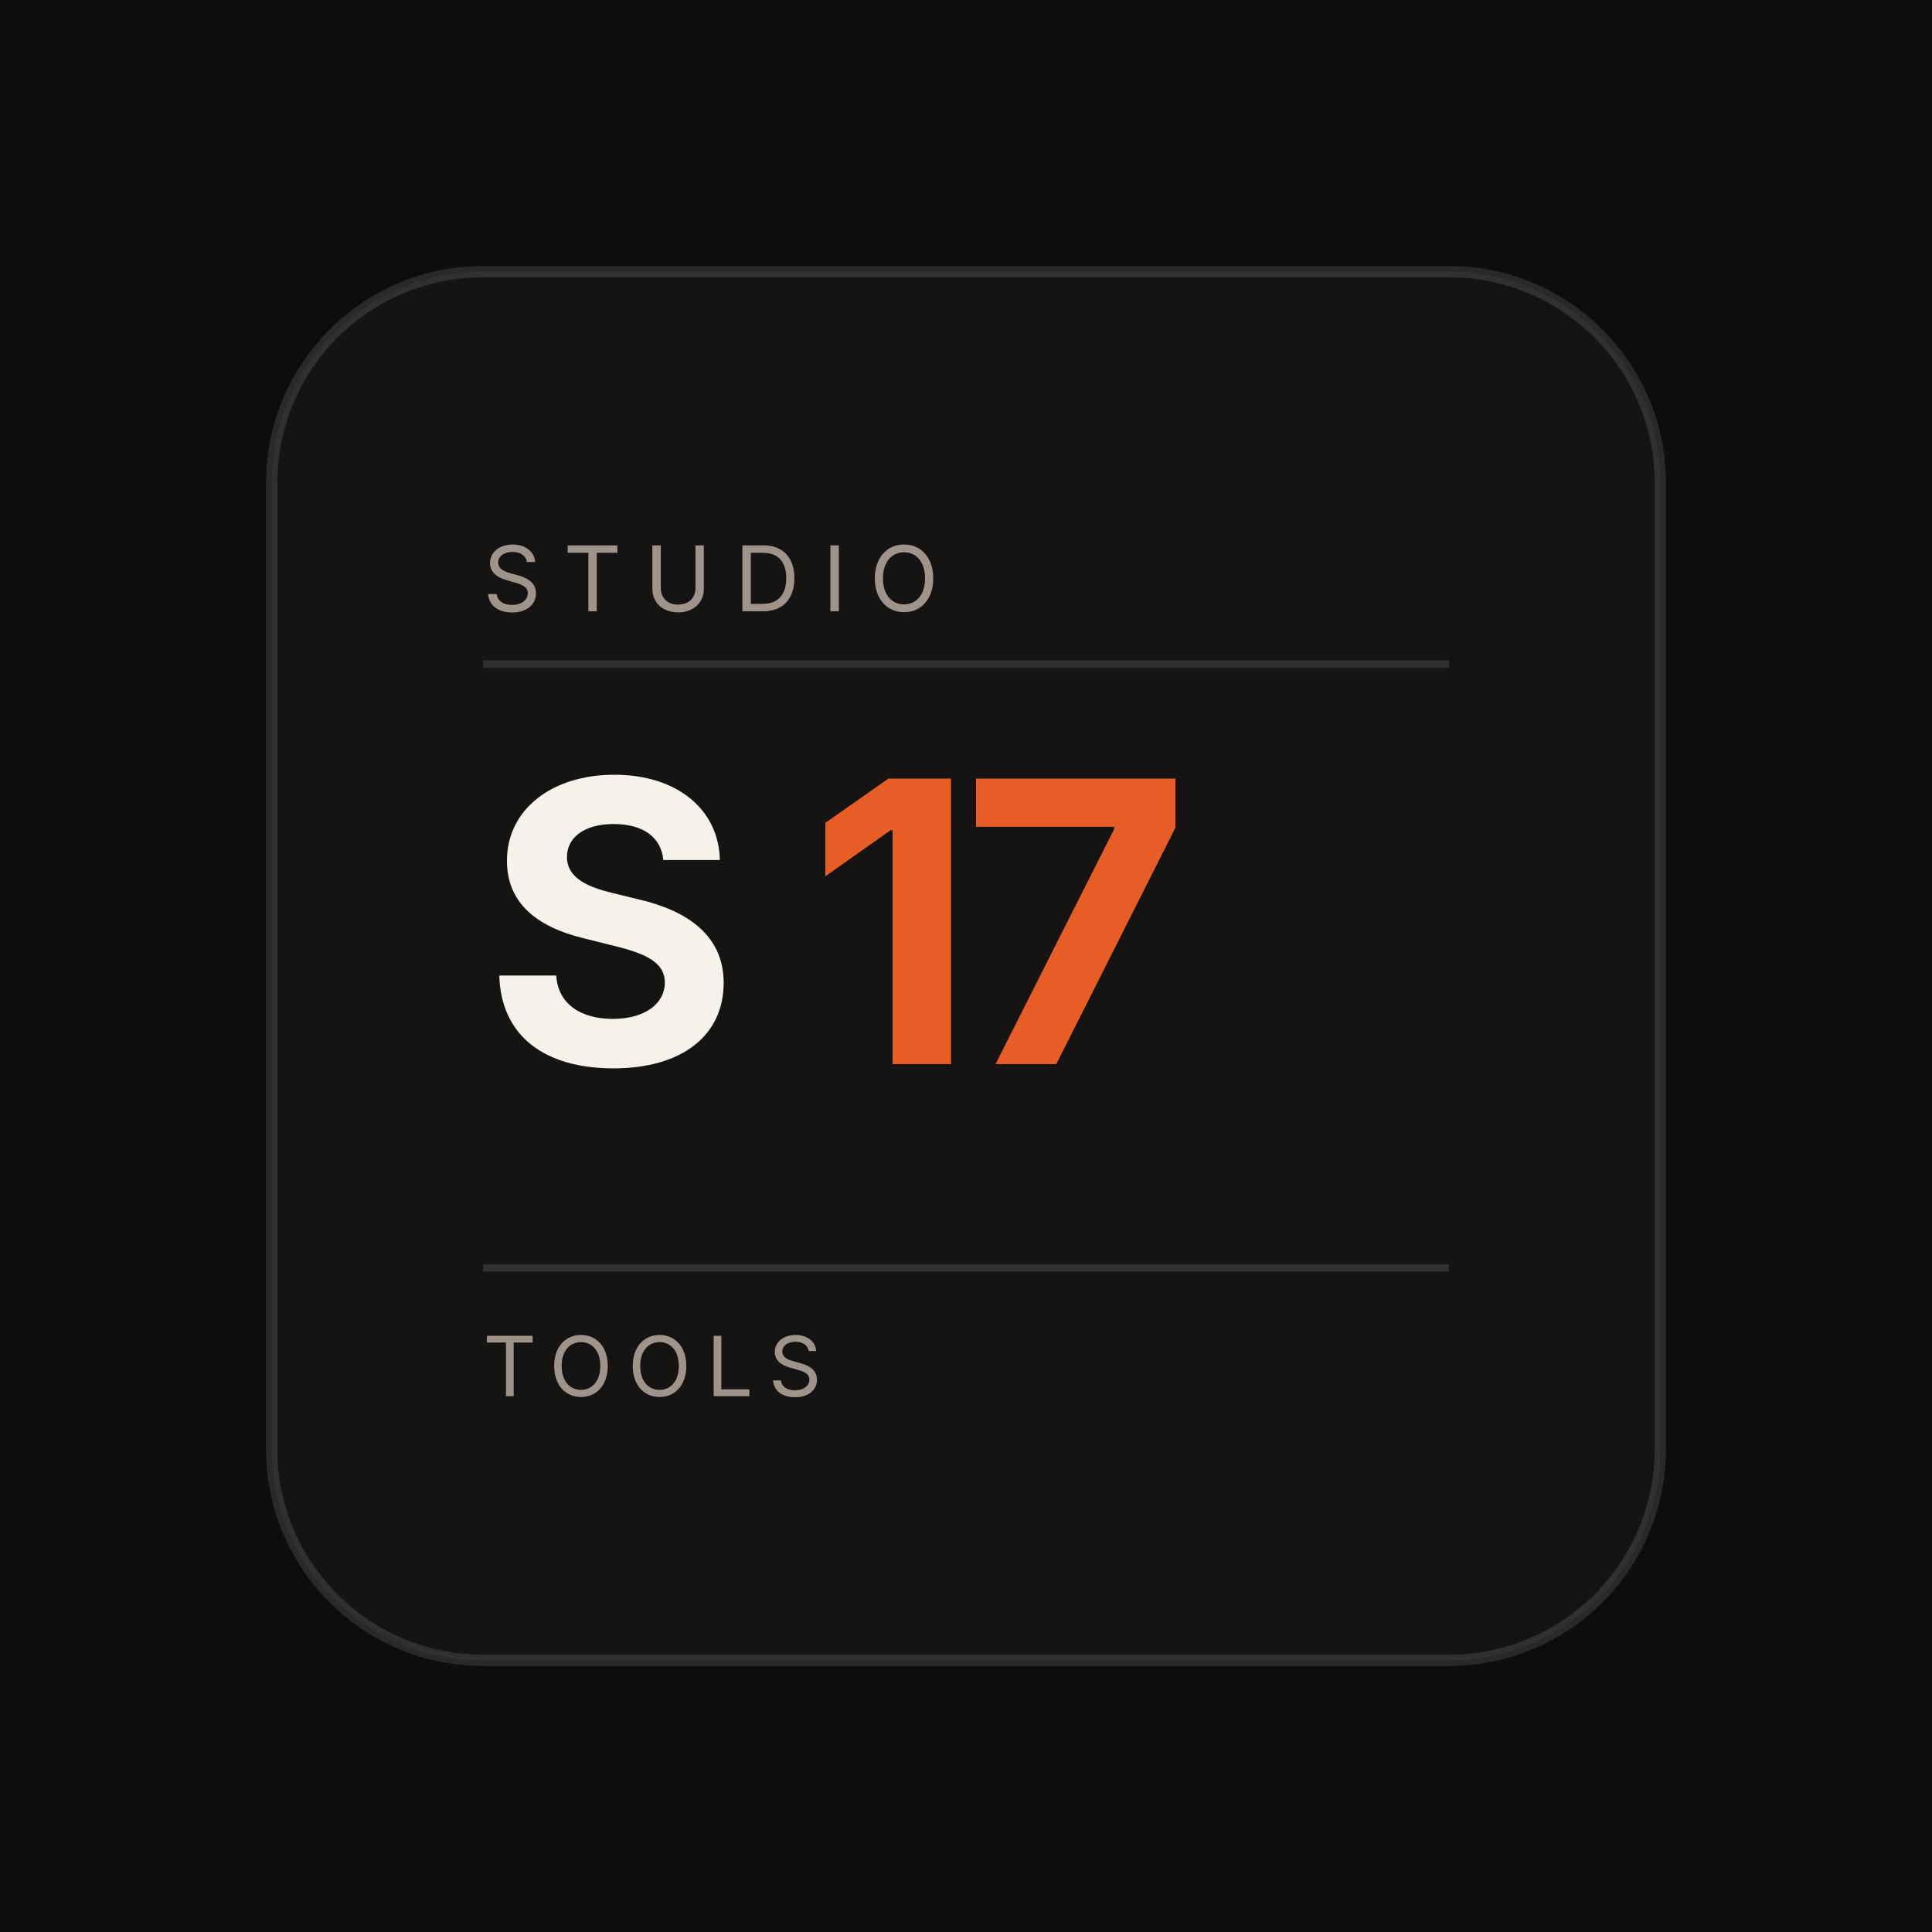
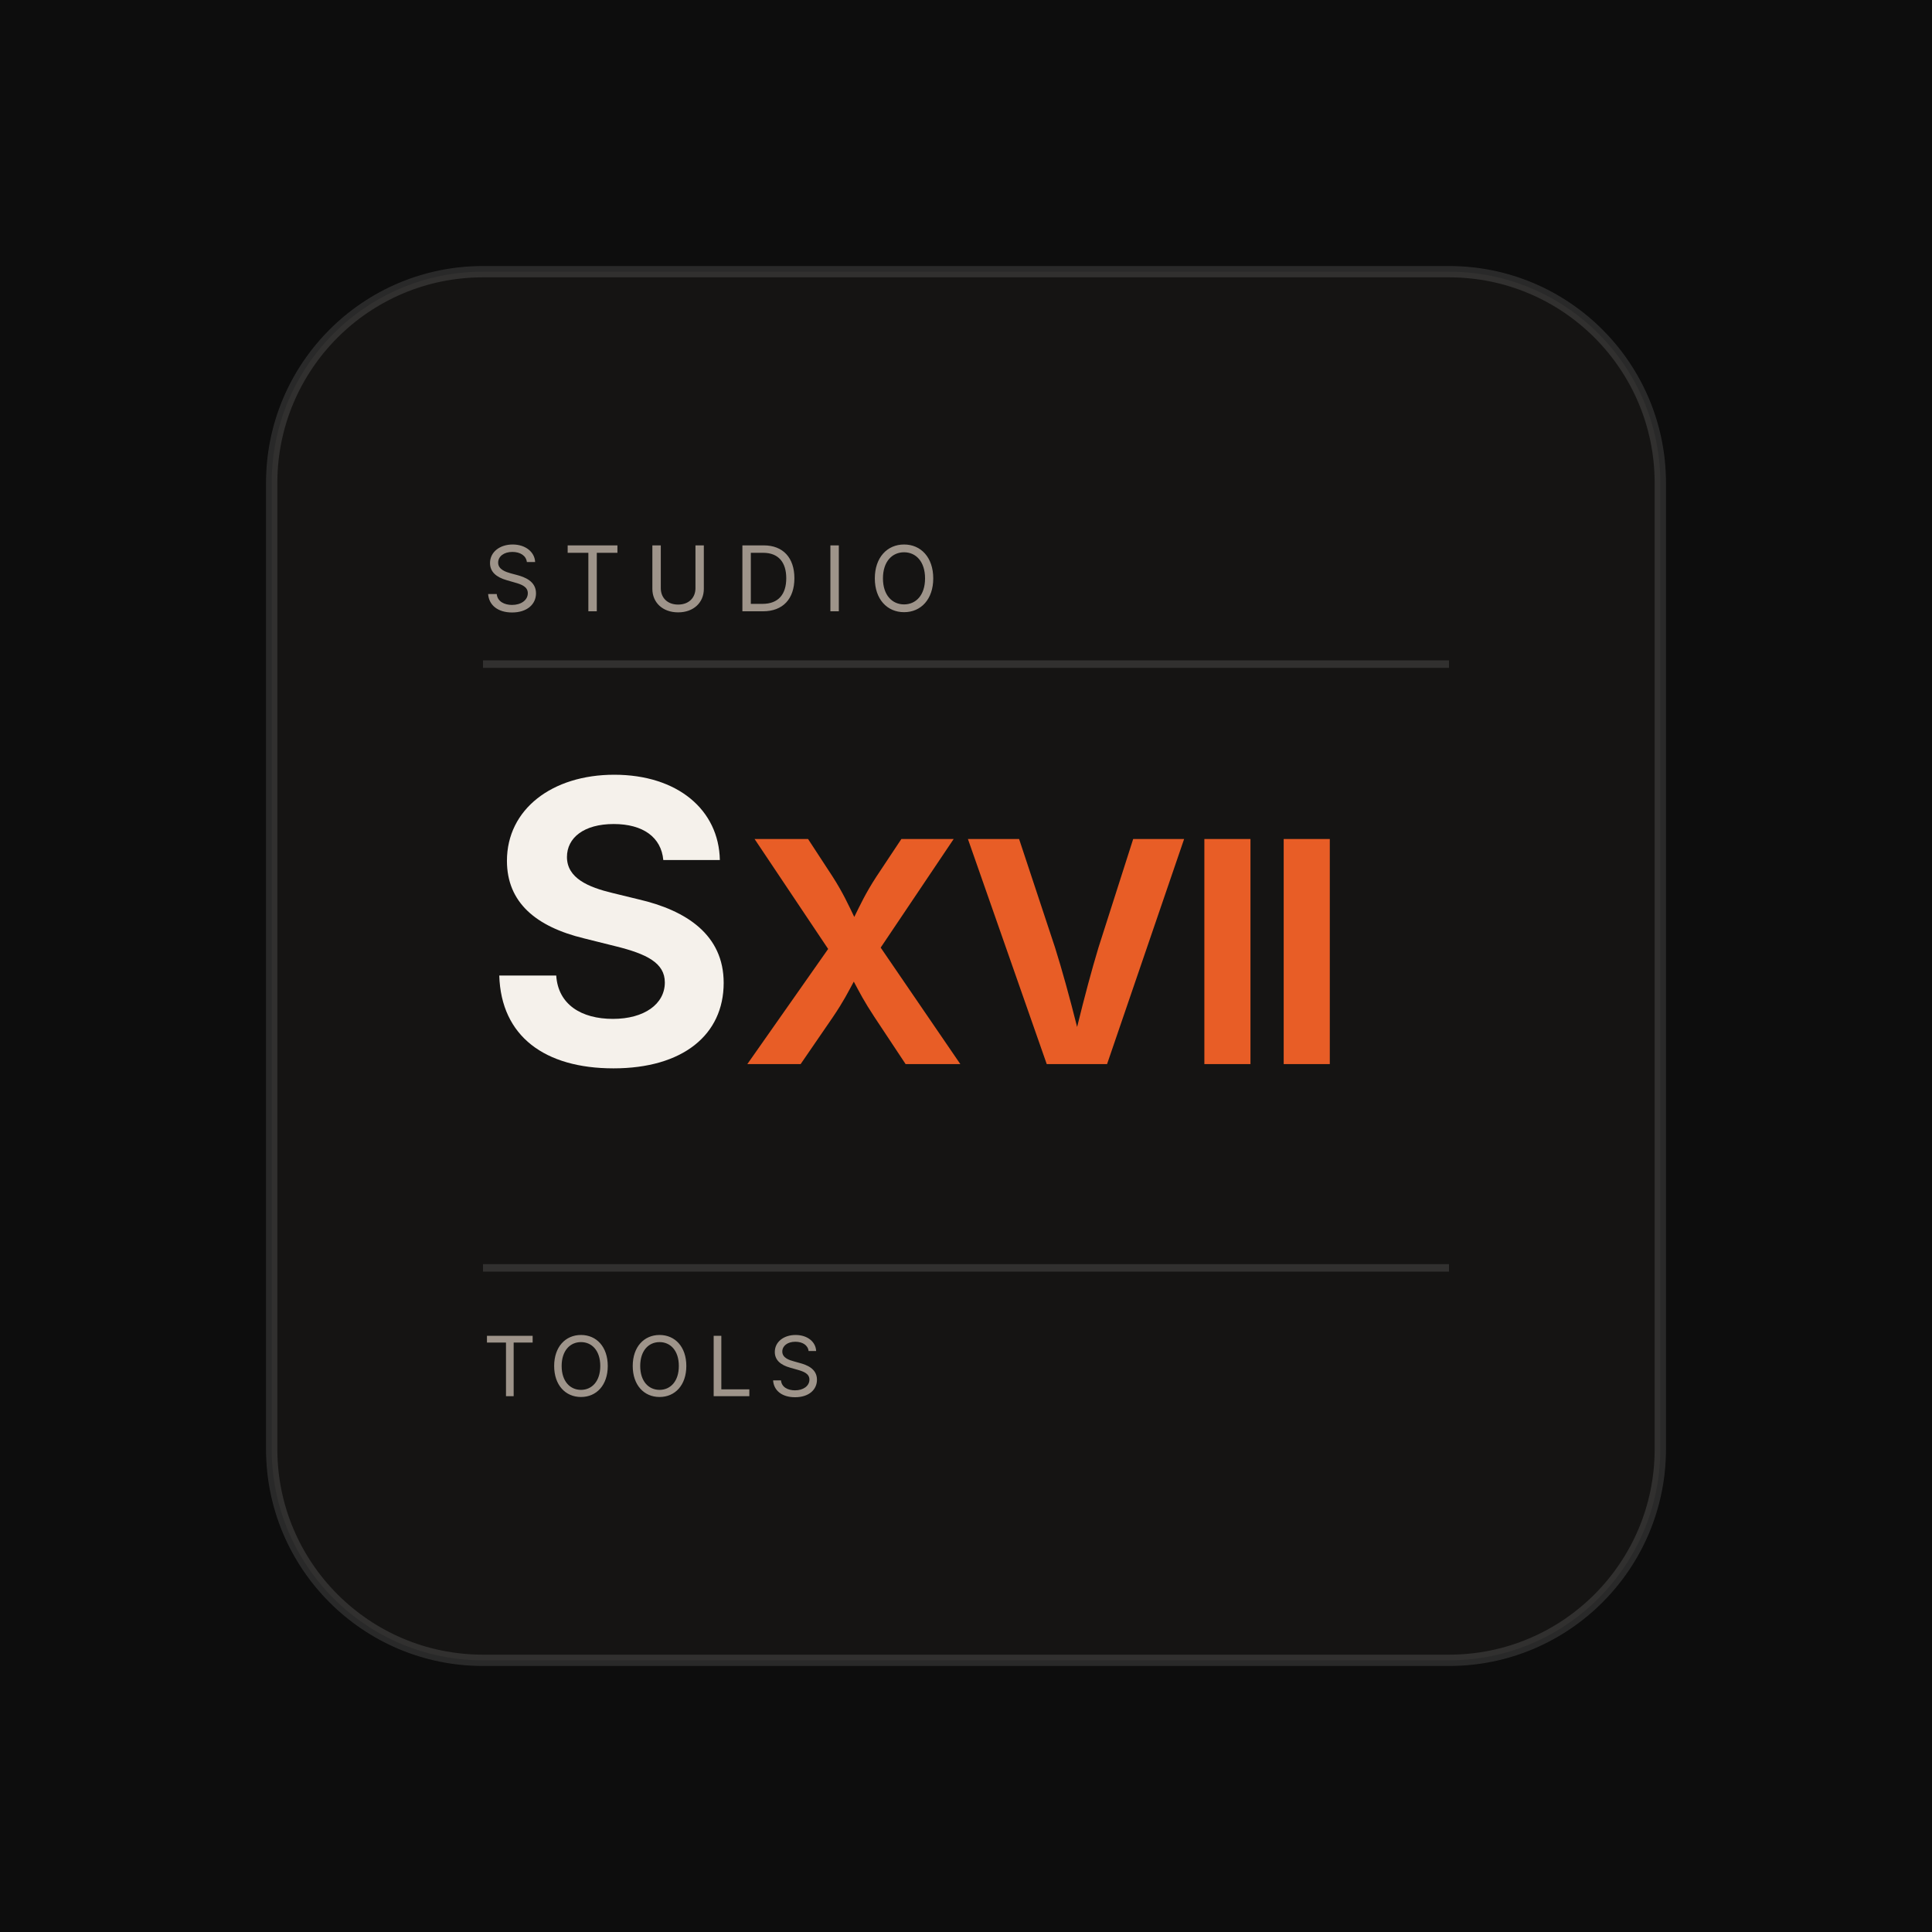
<svg xmlns="http://www.w3.org/2000/svg" width="512" height="512" viewBox="0 0 512 512" fill="none">
  <rect width="512" height="512" fill="#0D0D0D" />
  <rect x="72" y="72" width="368" height="368" rx="56" fill="#151413" stroke="rgba(255,255,255,0.12)" stroke-width="3" />
  <line x1="128" y1="176" x2="384" y2="176" stroke="rgba(255,255,255,0.12)" stroke-width="2" />
  <line x1="128" y1="336" x2="384" y2="336" stroke="rgba(255,255,255,0.12)" stroke-width="2" />
  <text x="128" y="162" fill="#9E948A" font-family="'Inter', sans-serif" font-size="24" letter-spacing="6">STUDIO</text>
  <text x="128" y="282" fill="#F5F1EB" font-family="'Space Grotesk', 'Inter', sans-serif" font-size="104" font-weight="700" letter-spacing="-4">S</text>
-   <text x="214" y="282" fill="#E85D26" font-family="'Space Grotesk', 'Inter', sans-serif" font-size="104" font-weight="700" letter-spacing="-4">17</text>
+   <text x="196" y="282" fill="#E85D26" font-family="'Space Grotesk', 'Inter', sans-serif" font-size="82" font-weight="700" letter-spacing="-2">XVII</text>
  <text x="128" y="370" fill="#9E948A" font-family="'Inter', sans-serif" font-size="22" letter-spacing="4">TOOLS</text>
</svg>
